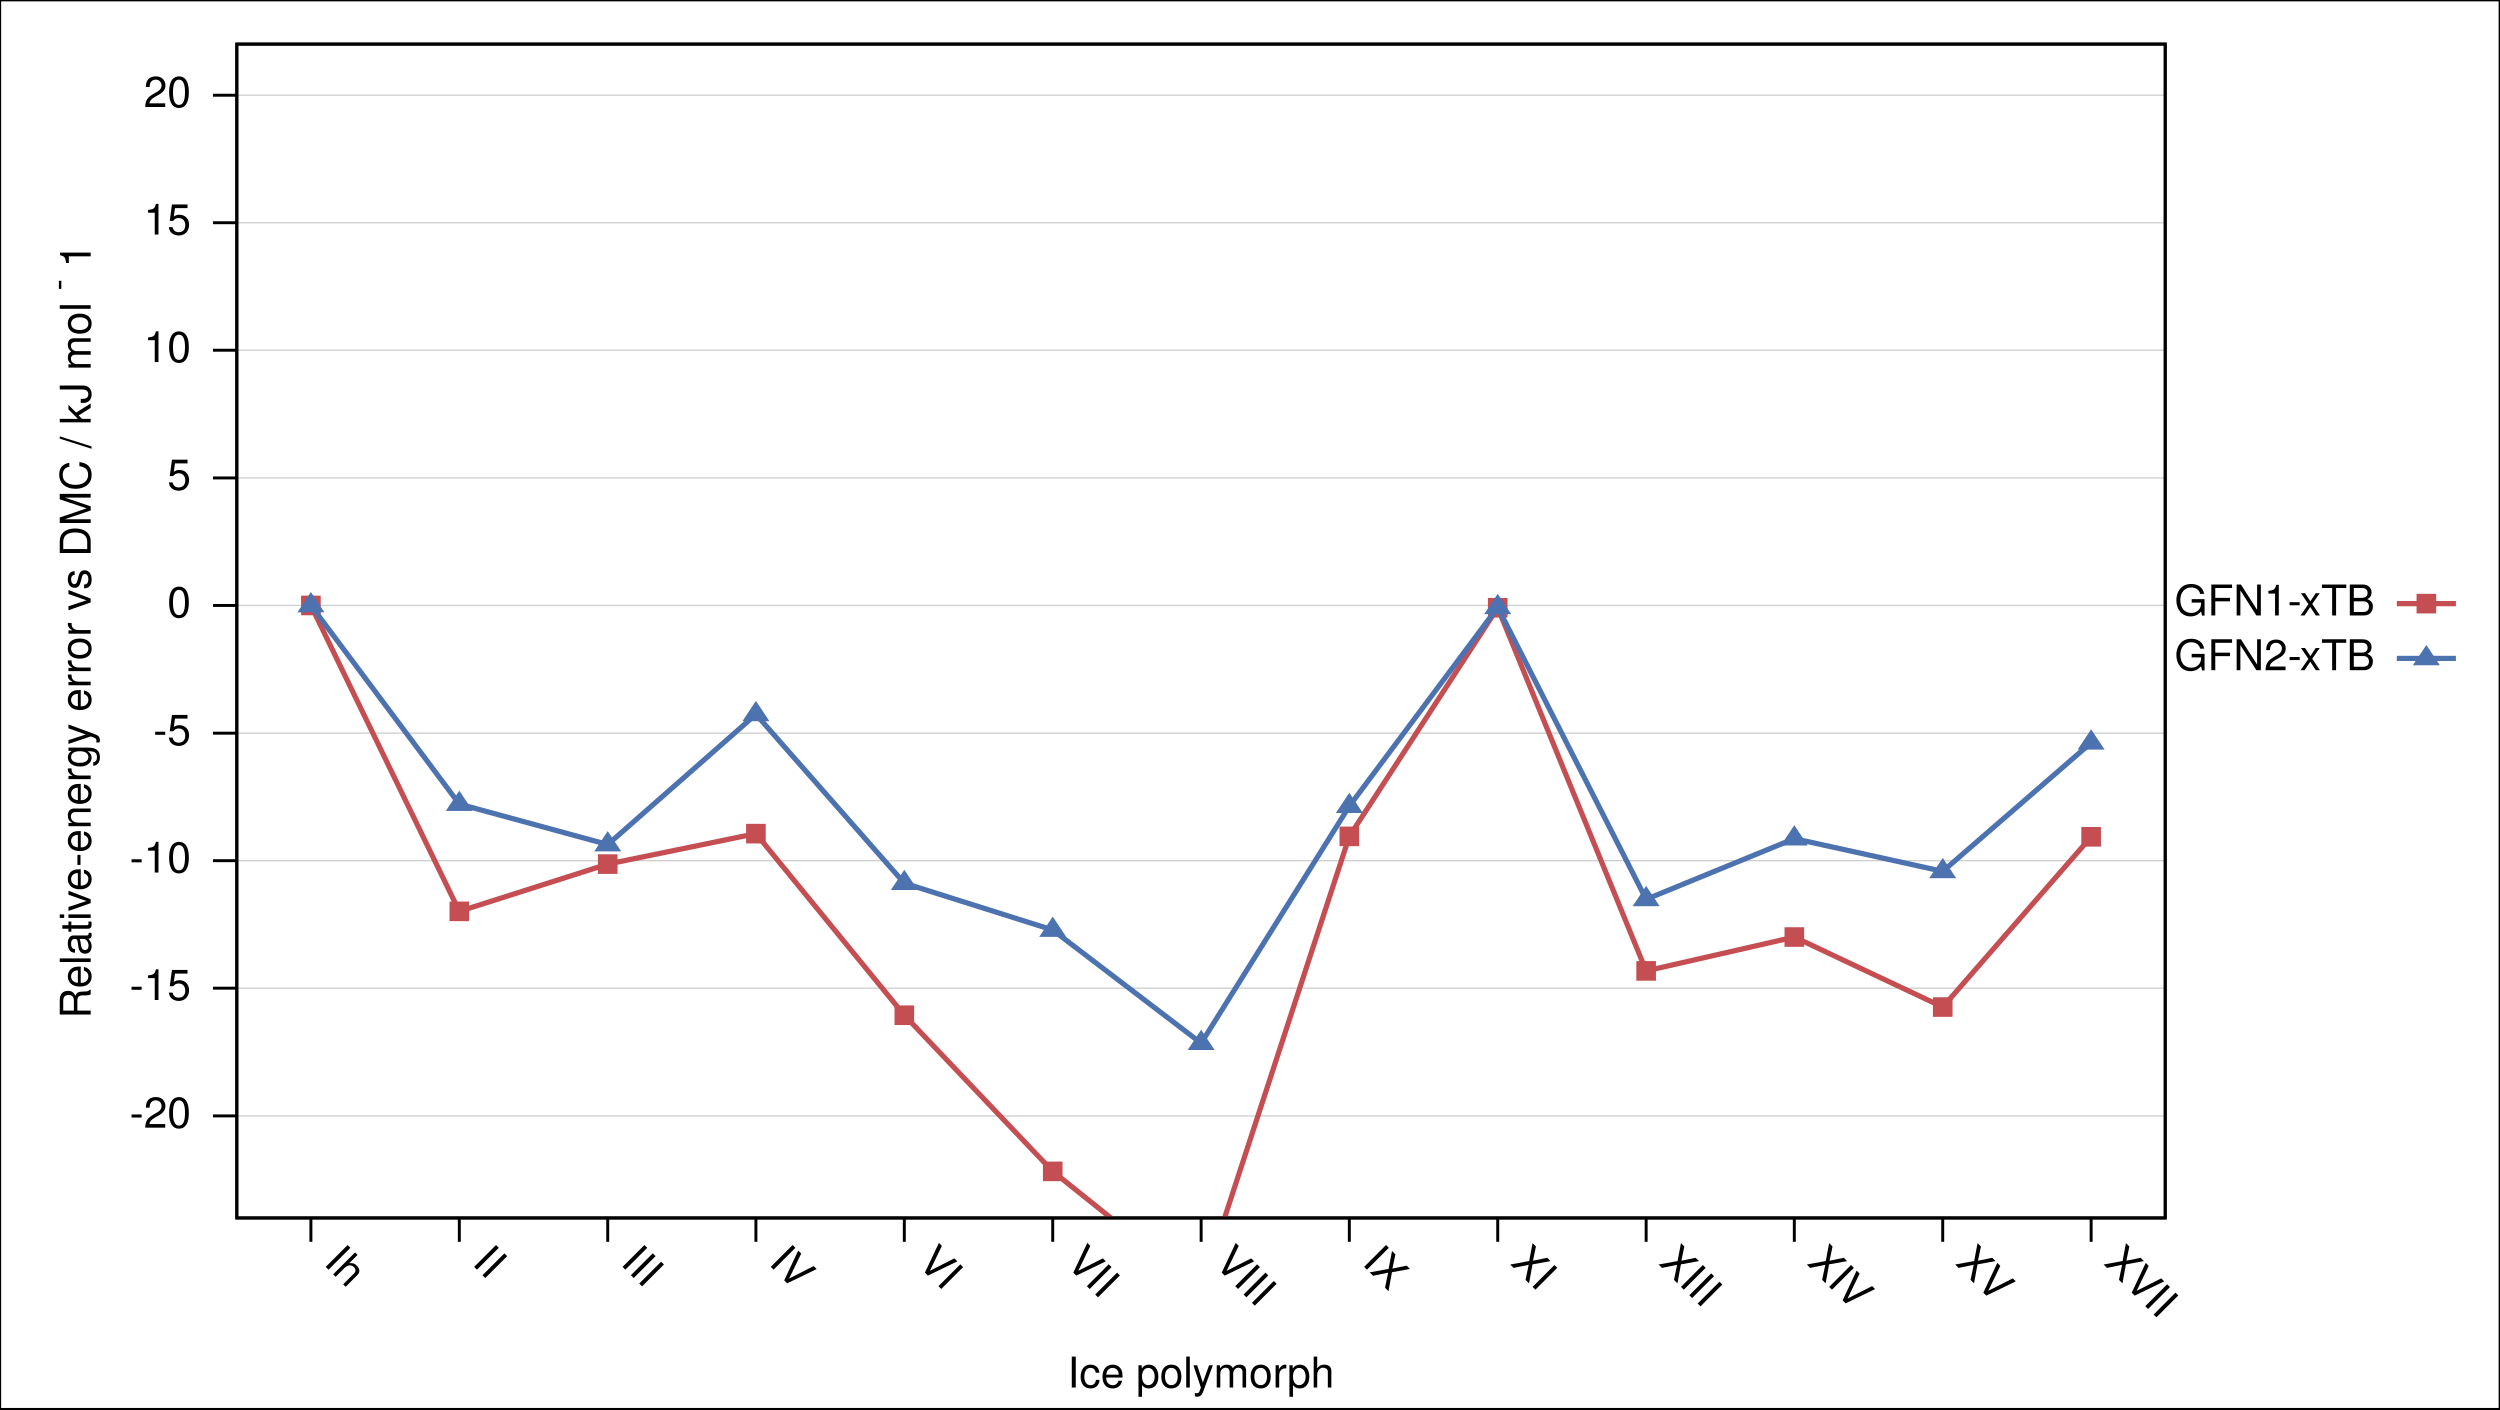
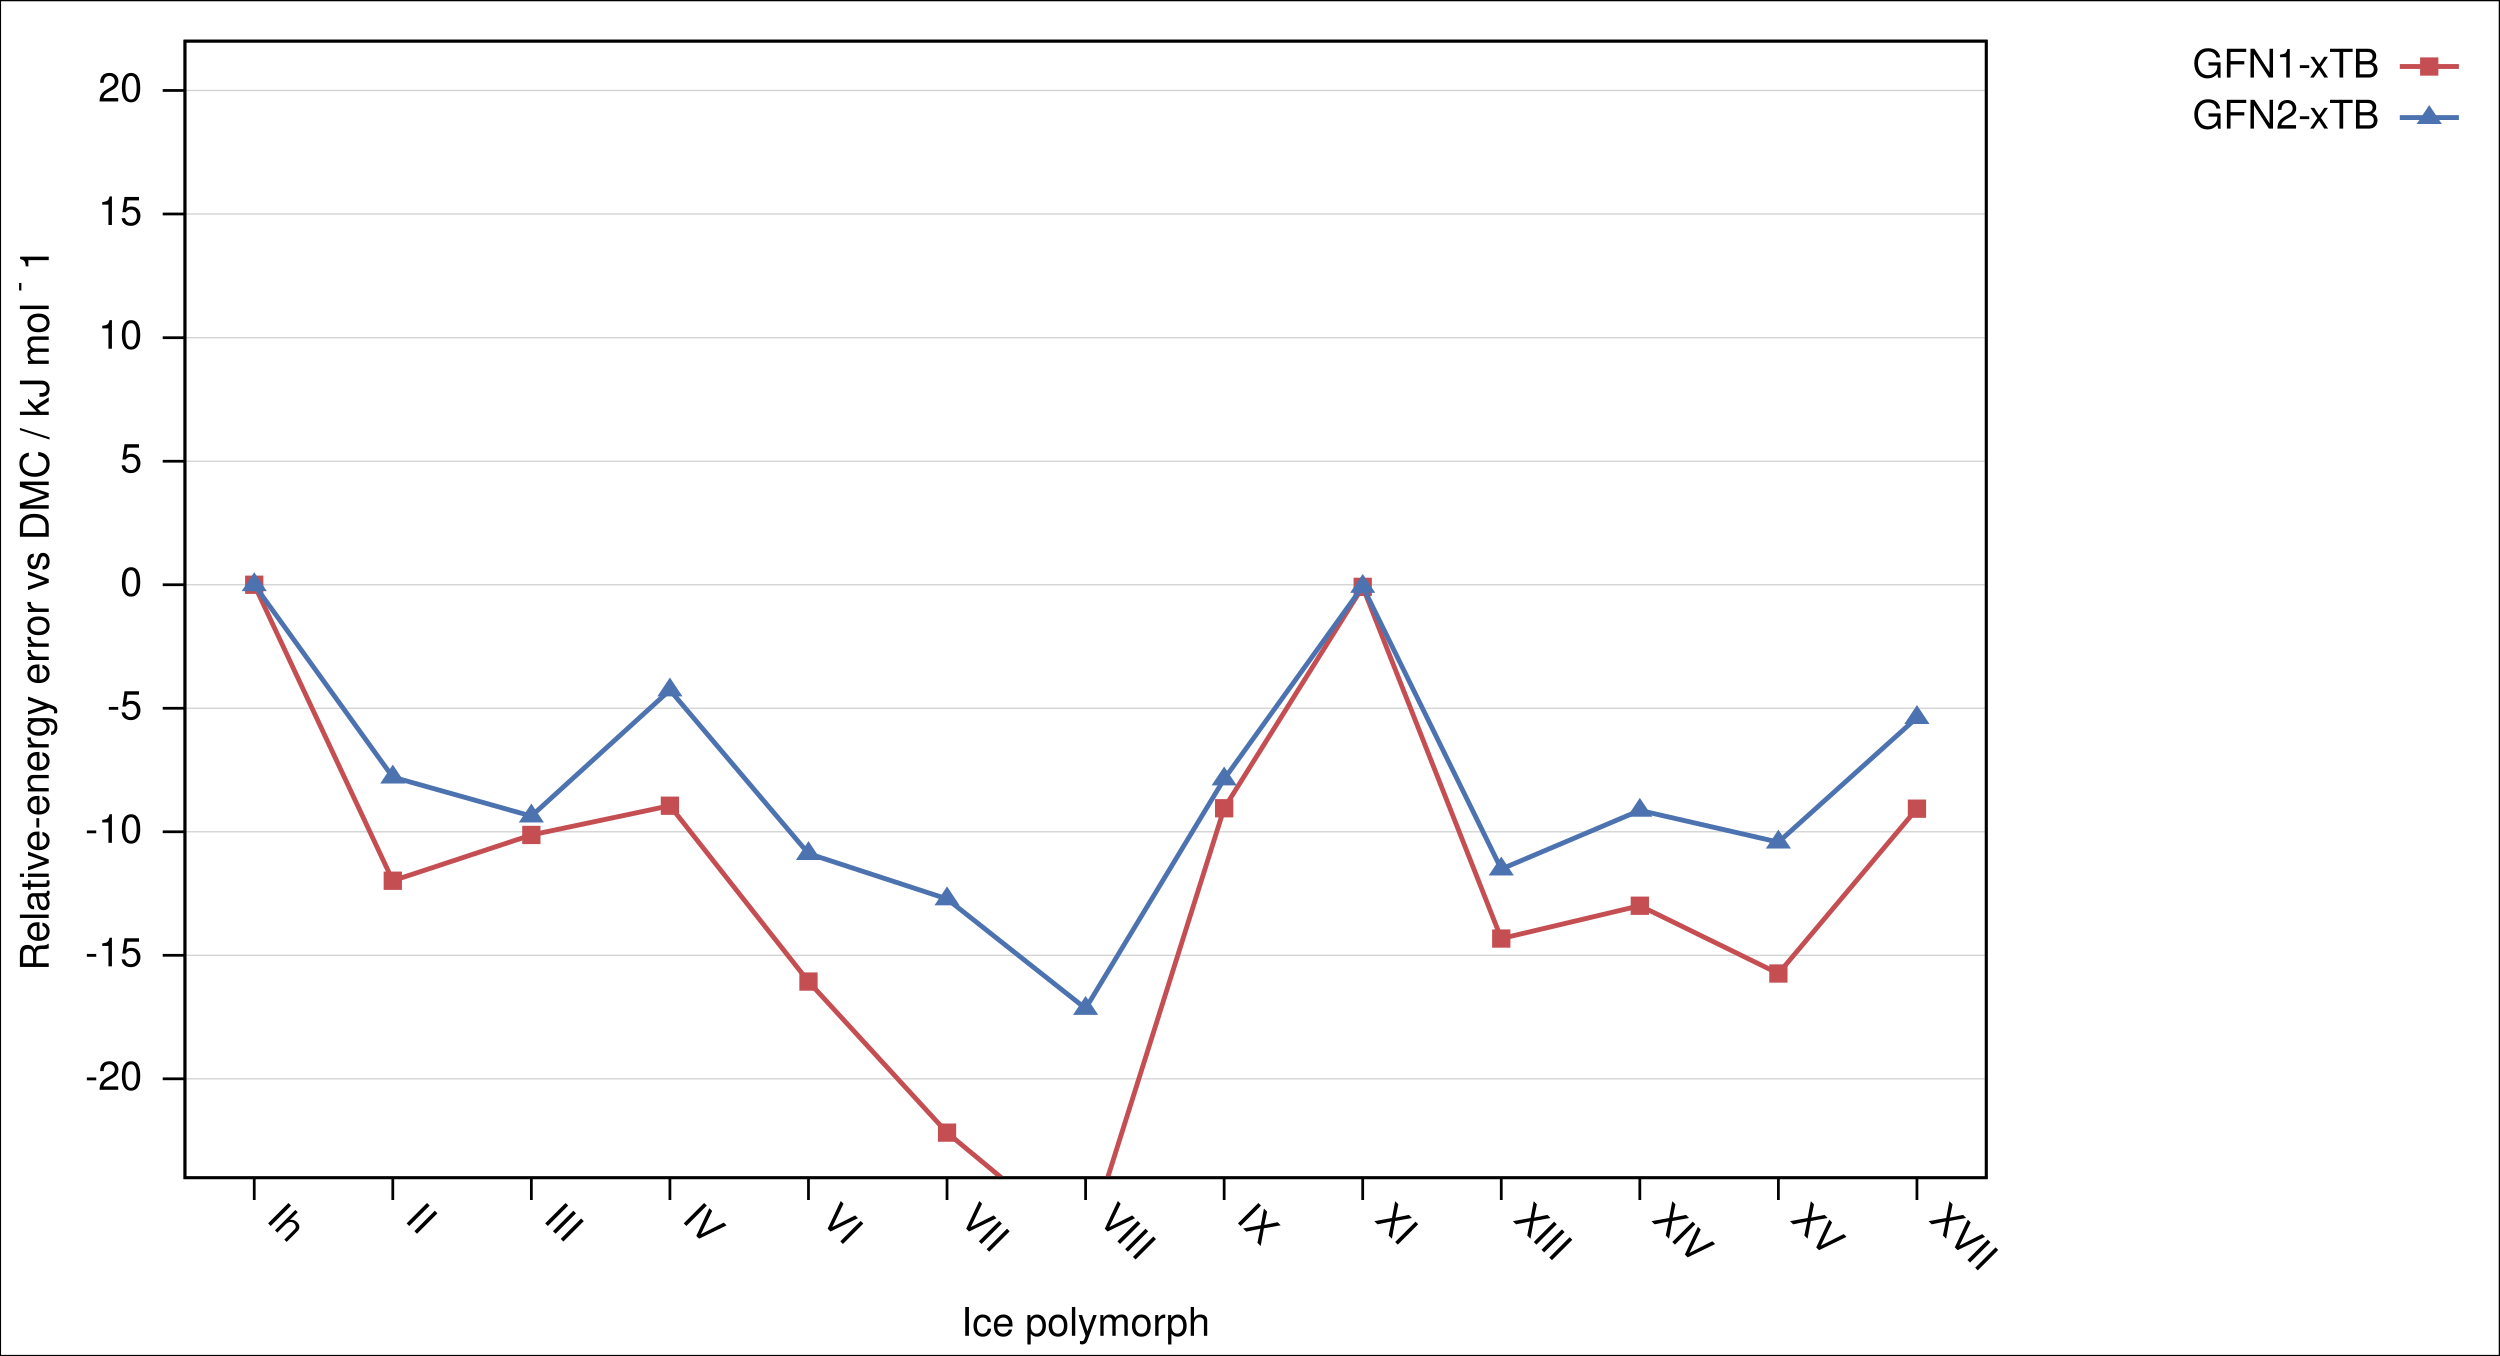
- <svg xmlns="http://www.w3.org/2000/svg" xmlns:xlink="http://www.w3.org/1999/xlink" width="1100" height="620" viewBox="0 0 1100 620">
+ <svg xmlns="http://www.w3.org/2000/svg" xmlns:xlink="http://www.w3.org/1999/xlink" width="1180" height="640" viewBox="0 0 1180 640">
  <defs>
    <circle id="gpDot" r="0.5" stroke-width="0.5" />
    <path id="gpPt0" stroke-width="0.190" stroke="currentColor" d="M-1,0 h2 M0,-1 v2" />
    <path id="gpPt1" stroke-width="0.190" stroke="currentColor" d="M-1,-1 L1,1 M1,-1 L-1,1" />
    <path id="gpPt2" stroke-width="0.190" stroke="currentColor" d="M-1,0 L1,0 M0,-1 L0,1 M-1,-1 L1,1 M-1,1 L1,-1" />
    <rect id="gpPt3" stroke-width="0.190" stroke="currentColor" x="-1" y="-1" width="2" height="2" />
    <rect id="gpPt4" stroke-width="0.190" stroke="currentColor" fill="currentColor" x="-1" y="-1" width="2" height="2" />
    <circle id="gpPt5" stroke-width="0.190" stroke="currentColor" cx="0" cy="0" r="1" />
    <use xlink:href="#gpPt5" id="gpPt6" fill="currentColor" stroke="none" />
    <path id="gpPt7" stroke-width="0.190" stroke="currentColor" d="M0,-1.33 L-1.33,0.67 L1.33,0.67 z" />
    <use xlink:href="#gpPt7" id="gpPt8" fill="currentColor" stroke="none" />
    <use xlink:href="#gpPt7" id="gpPt9" stroke="currentColor" transform="rotate(180)" />
    <use xlink:href="#gpPt9" id="gpPt10" fill="currentColor" stroke="none" />
    <use xlink:href="#gpPt3" id="gpPt11" stroke="currentColor" transform="rotate(45)" />
    <use xlink:href="#gpPt11" id="gpPt12" fill="currentColor" stroke="none" />
  </defs>
  <g style="fill:none; color:white; stroke:currentColor; stroke-width:1.00; stroke-linecap:butt; stroke-linejoin:miter">
</g>
  <g style="fill:none; color:black; stroke:currentColor; stroke-width:1.00; stroke-linecap:butt; stroke-linejoin:miter">
    <g style="stroke:none; shape-rendering:crispEdges">
-       <polygon fill="rgb(255, 255, 255)" points="0.0,620.0 0.0,0.1 1099.9,0.1 1099.9,620.0 " />
-     </g>
-     <path d="M0.0,620.0 L0.0,0.1 L1099.9,0.1 L1099.9,620.0 L0.0,620.0 " />
-   </g>
-   <g style="fill:none; color:black; stroke:currentColor; stroke-width:1.30; stroke-linecap:butt; stroke-linejoin:miter">
- </g>
-   <g style="fill:none; color:black; stroke:currentColor; stroke-width:0.60; stroke-linecap:butt; stroke-linejoin:miter">
- </g>
-   <g style="fill:none; color:gray; stroke:currentColor; stroke-width:0.60; stroke-linecap:butt; stroke-linejoin:miter">
-     <path stroke="rgb(208, 208, 208)" d="M104.2,491.0 L952.7,491.0 " />
-   </g>
-   <g style="fill:none; color:gray; stroke:rgb(208, 208, 208); stroke-width:1.30; stroke-linecap:butt; stroke-linejoin:miter">
- </g>
-   <g style="fill:none; color:black; stroke:currentColor; stroke-width:1.30; stroke-linecap:butt; stroke-linejoin:miter">
-     <path d="M104.2,491.0 L93.7,491.0 " />
-     <g transform="translate(84.0,496.2)" style="stroke:none; fill:black; font-family:Helvetica; font-size:14.00pt; text-anchor:end">
+       <polygon fill="rgb(255, 255, 255)" points="0.0,640.0 0.0,0.1 1179.9,0.1 1179.9,640.0 " />
+     </g>
+     <path d="M0.0,640.0 L0.0,0.1 L1179.9,0.1 L1179.9,640.0 L0.0,640.0 " />
+   </g>
+   <g style="fill:none; color:black; stroke:currentColor; stroke-width:1.30; stroke-linecap:butt; stroke-linejoin:miter">
+ </g>
+   <g style="fill:none; color:black; stroke:currentColor; stroke-width:0.60; stroke-linecap:butt; stroke-linejoin:miter">
+ </g>
+   <g style="fill:none; color:gray; stroke:currentColor; stroke-width:0.60; stroke-linecap:butt; stroke-linejoin:miter">
+     <path stroke="rgb(208, 208, 208)" d="M87.3,509.2 L937.5,509.2 " />
+   </g>
+   <g style="fill:none; color:gray; stroke:rgb(208, 208, 208); stroke-width:1.30; stroke-linecap:butt; stroke-linejoin:miter">
+ </g>
+   <g style="fill:none; color:black; stroke:currentColor; stroke-width:1.30; stroke-linecap:butt; stroke-linejoin:miter">
+     <path d="M87.3,509.2 L76.8,509.2 " />
+     <g transform="translate(67.1,514.4)" style="stroke:none; fill:black; font-family:Helvetica; font-size:14.00pt; text-anchor:end">
      <text>
        <tspan>-20</tspan>
      </text>
    </g>
  </g>
  <g style="fill:none; color:black; stroke:currentColor; stroke-width:0.60; stroke-linecap:butt; stroke-linejoin:miter">
</g>
  <g style="fill:none; color:gray; stroke:currentColor; stroke-width:0.60; stroke-linecap:butt; stroke-linejoin:miter">
-     <path stroke="rgb(208, 208, 208)" d="M104.2,434.8 L952.7,434.8 " />
-   </g>
-   <g style="fill:none; color:gray; stroke:rgb(208, 208, 208); stroke-width:1.30; stroke-linecap:butt; stroke-linejoin:miter">
- </g>
-   <g style="fill:none; color:black; stroke:currentColor; stroke-width:1.30; stroke-linecap:butt; stroke-linejoin:miter">
-     <path d="M104.2,434.8 L93.7,434.8 " />
-     <g transform="translate(84.0,440.0)" style="stroke:none; fill:black; font-family:Helvetica; font-size:14.00pt; text-anchor:end">
+     <path stroke="rgb(208, 208, 208)" d="M87.3,450.9 L937.5,450.9 " />
+   </g>
+   <g style="fill:none; color:gray; stroke:rgb(208, 208, 208); stroke-width:1.30; stroke-linecap:butt; stroke-linejoin:miter">
+ </g>
+   <g style="fill:none; color:black; stroke:currentColor; stroke-width:1.30; stroke-linecap:butt; stroke-linejoin:miter">
+     <path d="M87.3,450.9 L76.8,450.9 " />
+     <g transform="translate(67.1,456.1)" style="stroke:none; fill:black; font-family:Helvetica; font-size:14.00pt; text-anchor:end">
      <text>
        <tspan>-15</tspan>
      </text>
    </g>
  </g>
  <g style="fill:none; color:black; stroke:currentColor; stroke-width:0.60; stroke-linecap:butt; stroke-linejoin:miter">
</g>
  <g style="fill:none; color:gray; stroke:currentColor; stroke-width:0.60; stroke-linecap:butt; stroke-linejoin:miter">
-     <path stroke="rgb(208, 208, 208)" d="M104.2,378.7 L952.7,378.7 " />
-   </g>
-   <g style="fill:none; color:gray; stroke:rgb(208, 208, 208); stroke-width:1.30; stroke-linecap:butt; stroke-linejoin:miter">
- </g>
-   <g style="fill:none; color:black; stroke:currentColor; stroke-width:1.30; stroke-linecap:butt; stroke-linejoin:miter">
-     <path d="M104.2,378.7 L93.7,378.7 " />
-     <g transform="translate(84.0,383.9)" style="stroke:none; fill:black; font-family:Helvetica; font-size:14.00pt; text-anchor:end">
+     <path stroke="rgb(208, 208, 208)" d="M87.3,392.6 L937.5,392.6 " />
+   </g>
+   <g style="fill:none; color:gray; stroke:rgb(208, 208, 208); stroke-width:1.30; stroke-linecap:butt; stroke-linejoin:miter">
+ </g>
+   <g style="fill:none; color:black; stroke:currentColor; stroke-width:1.30; stroke-linecap:butt; stroke-linejoin:miter">
+     <path d="M87.3,392.6 L76.8,392.6 " />
+     <g transform="translate(67.1,397.8)" style="stroke:none; fill:black; font-family:Helvetica; font-size:14.00pt; text-anchor:end">
      <text>
        <tspan>-10</tspan>
      </text>
    </g>
  </g>
  <g style="fill:none; color:black; stroke:currentColor; stroke-width:0.60; stroke-linecap:butt; stroke-linejoin:miter">
</g>
  <g style="fill:none; color:gray; stroke:currentColor; stroke-width:0.60; stroke-linecap:butt; stroke-linejoin:miter">
-     <path stroke="rgb(208, 208, 208)" d="M104.2,322.6 L952.7,322.6 " />
-   </g>
-   <g style="fill:none; color:gray; stroke:rgb(208, 208, 208); stroke-width:1.30; stroke-linecap:butt; stroke-linejoin:miter">
- </g>
-   <g style="fill:none; color:black; stroke:currentColor; stroke-width:1.30; stroke-linecap:butt; stroke-linejoin:miter">
-     <path d="M104.2,322.6 L93.7,322.6 " />
-     <g transform="translate(84.0,327.8)" style="stroke:none; fill:black; font-family:Helvetica; font-size:14.00pt; text-anchor:end">
+     <path stroke="rgb(208, 208, 208)" d="M87.3,334.3 L937.5,334.3 " />
+   </g>
+   <g style="fill:none; color:gray; stroke:rgb(208, 208, 208); stroke-width:1.30; stroke-linecap:butt; stroke-linejoin:miter">
+ </g>
+   <g style="fill:none; color:black; stroke:currentColor; stroke-width:1.30; stroke-linecap:butt; stroke-linejoin:miter">
+     <path d="M87.3,334.3 L76.8,334.3 " />
+     <g transform="translate(67.1,339.5)" style="stroke:none; fill:black; font-family:Helvetica; font-size:14.00pt; text-anchor:end">
      <text>
        <tspan>-5</tspan>
      </text>
    </g>
  </g>
  <g style="fill:none; color:black; stroke:currentColor; stroke-width:0.60; stroke-linecap:butt; stroke-linejoin:miter">
</g>
  <g style="fill:none; color:gray; stroke:currentColor; stroke-width:0.60; stroke-linecap:butt; stroke-linejoin:miter">
-     <path stroke="rgb(208, 208, 208)" d="M104.2,266.4 L952.7,266.4 " />
-   </g>
-   <g style="fill:none; color:gray; stroke:rgb(208, 208, 208); stroke-width:1.30; stroke-linecap:butt; stroke-linejoin:miter">
- </g>
-   <g style="fill:none; color:black; stroke:currentColor; stroke-width:1.30; stroke-linecap:butt; stroke-linejoin:miter">
-     <path d="M104.2,266.4 L93.7,266.4 " />
-     <g transform="translate(84.0,271.6)" style="stroke:none; fill:black; font-family:Helvetica; font-size:14.00pt; text-anchor:end">
+     <path stroke="rgb(208, 208, 208)" d="M87.3,276.0 L937.5,276.0 " />
+   </g>
+   <g style="fill:none; color:gray; stroke:rgb(208, 208, 208); stroke-width:1.30; stroke-linecap:butt; stroke-linejoin:miter">
+ </g>
+   <g style="fill:none; color:black; stroke:currentColor; stroke-width:1.30; stroke-linecap:butt; stroke-linejoin:miter">
+     <path d="M87.3,276.0 L76.8,276.0 " />
+     <g transform="translate(67.1,281.2)" style="stroke:none; fill:black; font-family:Helvetica; font-size:14.00pt; text-anchor:end">
      <text>
        <tspan> 0</tspan>
      </text>
    </g>
  </g>
  <g style="fill:none; color:black; stroke:currentColor; stroke-width:0.60; stroke-linecap:butt; stroke-linejoin:miter">
</g>
  <g style="fill:none; color:gray; stroke:currentColor; stroke-width:0.60; stroke-linecap:butt; stroke-linejoin:miter">
-     <path stroke="rgb(208, 208, 208)" d="M104.2,210.3 L952.7,210.3 " />
-   </g>
-   <g style="fill:none; color:gray; stroke:rgb(208, 208, 208); stroke-width:1.30; stroke-linecap:butt; stroke-linejoin:miter">
- </g>
-   <g style="fill:none; color:black; stroke:currentColor; stroke-width:1.30; stroke-linecap:butt; stroke-linejoin:miter">
-     <path d="M104.2,210.3 L93.7,210.3 " />
-     <g transform="translate(84.0,215.5)" style="stroke:none; fill:black; font-family:Helvetica; font-size:14.00pt; text-anchor:end">
+     <path stroke="rgb(208, 208, 208)" d="M87.3,217.7 L937.5,217.7 " />
+   </g>
+   <g style="fill:none; color:gray; stroke:rgb(208, 208, 208); stroke-width:1.30; stroke-linecap:butt; stroke-linejoin:miter">
+ </g>
+   <g style="fill:none; color:black; stroke:currentColor; stroke-width:1.30; stroke-linecap:butt; stroke-linejoin:miter">
+     <path d="M87.3,217.7 L76.8,217.7 " />
+     <g transform="translate(67.1,222.9)" style="stroke:none; fill:black; font-family:Helvetica; font-size:14.00pt; text-anchor:end">
      <text>
        <tspan> 5</tspan>
      </text>
    </g>
  </g>
  <g style="fill:none; color:black; stroke:currentColor; stroke-width:0.60; stroke-linecap:butt; stroke-linejoin:miter">
</g>
  <g style="fill:none; color:gray; stroke:currentColor; stroke-width:0.60; stroke-linecap:butt; stroke-linejoin:miter">
-     <path stroke="rgb(208, 208, 208)" d="M104.2,154.1 L952.7,154.1 " />
-   </g>
-   <g style="fill:none; color:gray; stroke:rgb(208, 208, 208); stroke-width:1.30; stroke-linecap:butt; stroke-linejoin:miter">
- </g>
-   <g style="fill:none; color:black; stroke:currentColor; stroke-width:1.30; stroke-linecap:butt; stroke-linejoin:miter">
-     <path d="M104.2,154.1 L93.7,154.1 " />
-     <g transform="translate(84.0,159.3)" style="stroke:none; fill:black; font-family:Helvetica; font-size:14.00pt; text-anchor:end">
+     <path stroke="rgb(208, 208, 208)" d="M87.3,159.4 L937.5,159.4 " />
+   </g>
+   <g style="fill:none; color:gray; stroke:rgb(208, 208, 208); stroke-width:1.30; stroke-linecap:butt; stroke-linejoin:miter">
+ </g>
+   <g style="fill:none; color:black; stroke:currentColor; stroke-width:1.30; stroke-linecap:butt; stroke-linejoin:miter">
+     <path d="M87.3,159.4 L76.8,159.4 " />
+     <g transform="translate(67.1,164.6)" style="stroke:none; fill:black; font-family:Helvetica; font-size:14.00pt; text-anchor:end">
      <text>
        <tspan> 10</tspan>
      </text>
    </g>
  </g>
  <g style="fill:none; color:black; stroke:currentColor; stroke-width:0.60; stroke-linecap:butt; stroke-linejoin:miter">
</g>
  <g style="fill:none; color:gray; stroke:currentColor; stroke-width:0.60; stroke-linecap:butt; stroke-linejoin:miter">
-     <path stroke="rgb(208, 208, 208)" d="M104.2,98.0 L952.7,98.0 " />
-   </g>
-   <g style="fill:none; color:gray; stroke:rgb(208, 208, 208); stroke-width:1.30; stroke-linecap:butt; stroke-linejoin:miter">
- </g>
-   <g style="fill:none; color:black; stroke:currentColor; stroke-width:1.30; stroke-linecap:butt; stroke-linejoin:miter">
-     <path d="M104.2,98.0 L93.7,98.0 " />
-     <g transform="translate(84.0,103.2)" style="stroke:none; fill:black; font-family:Helvetica; font-size:14.00pt; text-anchor:end">
+     <path stroke="rgb(208, 208, 208)" d="M87.3,101.0 L937.5,101.0 " />
+   </g>
+   <g style="fill:none; color:gray; stroke:rgb(208, 208, 208); stroke-width:1.30; stroke-linecap:butt; stroke-linejoin:miter">
+ </g>
+   <g style="fill:none; color:black; stroke:currentColor; stroke-width:1.30; stroke-linecap:butt; stroke-linejoin:miter">
+     <path d="M87.3,101.0 L76.8,101.0 " />
+     <g transform="translate(67.1,106.2)" style="stroke:none; fill:black; font-family:Helvetica; font-size:14.00pt; text-anchor:end">
      <text>
        <tspan> 15</tspan>
      </text>
    </g>
  </g>
  <g style="fill:none; color:black; stroke:currentColor; stroke-width:0.60; stroke-linecap:butt; stroke-linejoin:miter">
</g>
  <g style="fill:none; color:gray; stroke:currentColor; stroke-width:0.60; stroke-linecap:butt; stroke-linejoin:miter">
-     <path stroke="rgb(208, 208, 208)" d="M104.2,41.9 L952.7,41.9 " />
-   </g>
-   <g style="fill:none; color:gray; stroke:rgb(208, 208, 208); stroke-width:1.30; stroke-linecap:butt; stroke-linejoin:miter">
- </g>
-   <g style="fill:none; color:black; stroke:currentColor; stroke-width:1.30; stroke-linecap:butt; stroke-linejoin:miter">
-     <path d="M104.2,41.9 L93.7,41.9 " />
-     <g transform="translate(84.0,47.1)" style="stroke:none; fill:black; font-family:Helvetica; font-size:14.00pt; text-anchor:end">
+     <path stroke="rgb(208, 208, 208)" d="M87.3,42.7 L937.5,42.7 " />
+   </g>
+   <g style="fill:none; color:gray; stroke:rgb(208, 208, 208); stroke-width:1.30; stroke-linecap:butt; stroke-linejoin:miter">
+ </g>
+   <g style="fill:none; color:black; stroke:currentColor; stroke-width:1.30; stroke-linecap:butt; stroke-linejoin:miter">
+     <path d="M87.3,42.7 L76.8,42.7 " />
+     <g transform="translate(67.1,47.9)" style="stroke:none; fill:black; font-family:Helvetica; font-size:14.00pt; text-anchor:end">
      <text>
        <tspan> 20</tspan>
      </text>
    </g>
-     <path d="M136.8,535.9 L136.8,546.4 " />
-     <g transform="translate(142.0,556.1) rotate(45)" style="stroke:none; fill:black; font-family:Helvetica; font-size:14.00pt; text-anchor:start">
+     <path d="M120.0,555.9 L120.0,566.4 " />
+     <g transform="translate(125.2,576.1) rotate(45)" style="stroke:none; fill:black; font-family:Helvetica; font-size:14.00pt; text-anchor:start">
      <text>
        <tspan>Ih</tspan>
      </text>
    </g>
-     <path d="M202.1,535.9 L202.1,546.4 " />
-     <g transform="translate(207.3,556.1) rotate(45)" style="stroke:none; fill:black; font-family:Helvetica; font-size:14.00pt; text-anchor:start">
+     <path d="M185.4,555.9 L185.4,566.4 " />
+     <g transform="translate(190.6,576.1) rotate(45)" style="stroke:none; fill:black; font-family:Helvetica; font-size:14.00pt; text-anchor:start">
      <text>
        <tspan>II</tspan>
      </text>
    </g>
-     <path d="M267.4,535.9 L267.4,546.4 " />
-     <g transform="translate(272.6,556.1) rotate(45)" style="stroke:none; fill:black; font-family:Helvetica; font-size:14.00pt; text-anchor:start">
+     <path d="M250.8,555.9 L250.8,566.4 " />
+     <g transform="translate(256.0,576.1) rotate(45)" style="stroke:none; fill:black; font-family:Helvetica; font-size:14.00pt; text-anchor:start">
      <text>
        <tspan>III</tspan>
      </text>
    </g>
-     <path d="M332.6,535.9 L332.6,546.4 " />
-     <g transform="translate(337.8,556.1) rotate(45)" style="stroke:none; fill:black; font-family:Helvetica; font-size:14.00pt; text-anchor:start">
+     <path d="M316.2,555.9 L316.2,566.4 " />
+     <g transform="translate(321.4,576.1) rotate(45)" style="stroke:none; fill:black; font-family:Helvetica; font-size:14.00pt; text-anchor:start">
      <text>
        <tspan>IV</tspan>
      </text>
    </g>
-     <path d="M397.9,535.9 L397.9,546.4 " />
-     <g transform="translate(403.1,556.1) rotate(45)" style="stroke:none; fill:black; font-family:Helvetica; font-size:14.00pt; text-anchor:start">
+     <path d="M381.6,555.9 L381.6,566.4 " />
+     <g transform="translate(386.8,576.1) rotate(45)" style="stroke:none; fill:black; font-family:Helvetica; font-size:14.00pt; text-anchor:start">
      <text>
        <tspan>VI</tspan>
      </text>
    </g>
-     <path d="M463.2,535.9 L463.2,546.4 " />
-     <g transform="translate(468.4,556.1) rotate(45)" style="stroke:none; fill:black; font-family:Helvetica; font-size:14.00pt; text-anchor:start">
+     <path d="M447.0,555.9 L447.0,566.4 " />
+     <g transform="translate(452.2,576.1) rotate(45)" style="stroke:none; fill:black; font-family:Helvetica; font-size:14.00pt; text-anchor:start">
      <text>
        <tspan>VII</tspan>
      </text>
    </g>
-     <path d="M528.5,535.9 L528.5,546.4 " />
-     <g transform="translate(533.7,556.1) rotate(45)" style="stroke:none; fill:black; font-family:Helvetica; font-size:14.00pt; text-anchor:start">
+     <path d="M512.4,555.9 L512.4,566.4 " />
+     <g transform="translate(517.6,576.1) rotate(45)" style="stroke:none; fill:black; font-family:Helvetica; font-size:14.00pt; text-anchor:start">
      <text>
        <tspan>VIII</tspan>
      </text>
    </g>
-     <path d="M593.7,535.9 L593.7,546.4 " />
-     <g transform="translate(598.9,556.1) rotate(45)" style="stroke:none; fill:black; font-family:Helvetica; font-size:14.00pt; text-anchor:start">
+     <path d="M577.8,555.9 L577.8,566.4 " />
+     <g transform="translate(583.0,576.1) rotate(45)" style="stroke:none; fill:black; font-family:Helvetica; font-size:14.00pt; text-anchor:start">
      <text>
        <tspan>IX</tspan>
      </text>
    </g>
-     <path d="M659.0,535.9 L659.0,546.4 " />
-     <g transform="translate(664.2,556.1) rotate(45)" style="stroke:none; fill:black; font-family:Helvetica; font-size:14.00pt; text-anchor:start">
+     <path d="M643.2,555.9 L643.2,566.4 " />
+     <g transform="translate(648.4,576.1) rotate(45)" style="stroke:none; fill:black; font-family:Helvetica; font-size:14.00pt; text-anchor:start">
      <text>
        <tspan>XI</tspan>
      </text>
    </g>
-     <path d="M724.3,535.9 L724.3,546.4 " />
-     <g transform="translate(729.5,556.1) rotate(45)" style="stroke:none; fill:black; font-family:Helvetica; font-size:14.00pt; text-anchor:start">
+     <path d="M708.6,555.9 L708.6,566.4 " />
+     <g transform="translate(713.8,576.1) rotate(45)" style="stroke:none; fill:black; font-family:Helvetica; font-size:14.00pt; text-anchor:start">
      <text>
        <tspan>XIII</tspan>
      </text>
    </g>
-     <path d="M789.5,535.9 L789.5,546.4 " />
-     <g transform="translate(794.7,556.1) rotate(45)" style="stroke:none; fill:black; font-family:Helvetica; font-size:14.00pt; text-anchor:start">
+     <path d="M774.0,555.9 L774.0,566.4 " />
+     <g transform="translate(779.2,576.1) rotate(45)" style="stroke:none; fill:black; font-family:Helvetica; font-size:14.00pt; text-anchor:start">
      <text>
        <tspan>XIV</tspan>
      </text>
    </g>
-     <path d="M854.8,535.9 L854.8,546.4 " />
-     <g transform="translate(860.0,556.1) rotate(45)" style="stroke:none; fill:black; font-family:Helvetica; font-size:14.00pt; text-anchor:start">
+     <path d="M839.4,555.9 L839.4,566.4 " />
+     <g transform="translate(844.6,576.1) rotate(45)" style="stroke:none; fill:black; font-family:Helvetica; font-size:14.00pt; text-anchor:start">
      <text>
        <tspan>XV</tspan>
      </text>
    </g>
-     <path d="M920.1,535.9 L920.1,546.4 " />
-     <g transform="translate(925.3,556.1) rotate(45)" style="stroke:none; fill:black; font-family:Helvetica; font-size:14.00pt; text-anchor:start">
+     <path d="M904.8,555.9 L904.8,566.4 " />
+     <g transform="translate(910.0,576.1) rotate(45)" style="stroke:none; fill:black; font-family:Helvetica; font-size:14.00pt; text-anchor:start">
      <text>
        <tspan>XVII</tspan>
      </text>
    </g>
-     <path d="M104.2,19.4 L104.2,535.9 L952.7,535.9 L952.7,19.4 L104.2,19.4 Z " />
-     <g transform="translate(39.9,277.7) rotate(-90)" style="stroke:none; fill:black; font-family:Helvetica; font-size:14.00pt; text-anchor:middle">
+     <path d="M87.3,19.4 L87.3,555.9 L937.5,555.9 L937.5,19.4 L87.3,19.4 Z " />
+     <g transform="translate(23.0,287.7) rotate(-90)" style="stroke:none; fill:black; font-family:Helvetica; font-size:14.00pt; text-anchor:middle">
      <text>
        <tspan>Relative-energy error vs DMC / kJ mol</tspan>
        <tspan font-size="11.2pt" dy="-7.00pt">-</tspan>
        <tspan font-size="14.0pt" dy="7.00pt">1</tspan>
      </text>
    </g>
-     <g transform="translate(528.4,610.5)" style="stroke:none; fill:black; font-family:Helvetica; font-size:14.00pt; text-anchor:middle">
+     <g transform="translate(512.4,630.5)" style="stroke:none; fill:black; font-family:Helvetica; font-size:14.00pt; text-anchor:middle">
      <text>
        <tspan>Ice polymorph</tspan>
      </text>
    </g>
  </g>
  <g style="fill:none; color:black; stroke:currentColor; stroke-width:2.30; stroke-linecap:butt; stroke-linejoin:miter">
</g>
-   <g style="fill:none; color:green; stroke:currentColor; stroke-width:2.30; stroke-linecap:butt; stroke-linejoin:miter">
+   <g style="fill:none; color:red; stroke:currentColor; stroke-width:2.30; stroke-linecap:butt; stroke-linejoin:miter">
</g>
  <g style="fill:none; color:black; stroke:currentColor; stroke-width:2.30; stroke-linecap:butt; stroke-linejoin:miter">
-     <g transform="translate(1044.9,270.8)" style="stroke:none; fill:black; font-family:Helvetica; font-size:14.00pt; text-anchor:end">
+     <g transform="translate(1123.0,36.6)" style="stroke:none; fill:black; font-family:Helvetica; font-size:14.00pt; text-anchor:end">
      <text>
        <tspan>GFN1-xTB</tspan>
      </text>
    </g>
  </g>
-   <g style="fill:none; color:green; stroke:currentColor; stroke-width:2.30; stroke-linecap:butt; stroke-linejoin:miter">
-     <path stroke="rgb(196,  78,  82)" d="M1054.6,265.6 L1080.6,265.6 M136.8,266.4 L202.1,401.0 L267.4,380.2 L332.6,366.8 L397.9,446.7 L463.2,515.4    L488.8,535.9 M538.8,535.9 L593.7,368.0 L659.0,267.4 L724.3,427.2 L789.5,412.3 L854.8,443.1 L920.1,368.2    " />
-     <use xlink:href="#gpPt4" transform="translate(136.8,266.4) scale(3.94)" color="rgb(196,  78,  82)" />
-     <use xlink:href="#gpPt4" transform="translate(202.1,401.0) scale(3.94)" color="rgb(196,  78,  82)" />
-     <use xlink:href="#gpPt4" transform="translate(267.4,380.2) scale(3.94)" color="rgb(196,  78,  82)" />
-     <use xlink:href="#gpPt4" transform="translate(332.6,366.8) scale(3.94)" color="rgb(196,  78,  82)" />
-     <use xlink:href="#gpPt4" transform="translate(397.9,446.7) scale(3.94)" color="rgb(196,  78,  82)" />
-     <use xlink:href="#gpPt4" transform="translate(463.2,515.4) scale(3.94)" color="rgb(196,  78,  82)" />
-     <use xlink:href="#gpPt4" transform="translate(593.7,368.0) scale(3.94)" color="rgb(196,  78,  82)" />
-     <use xlink:href="#gpPt4" transform="translate(659.0,267.4) scale(3.94)" color="rgb(196,  78,  82)" />
-     <use xlink:href="#gpPt4" transform="translate(724.3,427.2) scale(3.94)" color="rgb(196,  78,  82)" />
-     <use xlink:href="#gpPt4" transform="translate(789.5,412.3) scale(3.94)" color="rgb(196,  78,  82)" />
-     <use xlink:href="#gpPt4" transform="translate(854.8,443.1) scale(3.94)" color="rgb(196,  78,  82)" />
-     <use xlink:href="#gpPt4" transform="translate(920.1,368.2) scale(3.94)" color="rgb(196,  78,  82)" />
-     <use xlink:href="#gpPt4" transform="translate(1067.6,265.6) scale(3.94)" color="rgb(196,  78,  82)" />
-   </g>
-   <g style="fill:none; color:blue; stroke:currentColor; stroke-width:2.30; stroke-linecap:butt; stroke-linejoin:miter">
- </g>
+   <g style="fill:none; color:red; stroke:currentColor; stroke-width:2.30; stroke-linecap:butt; stroke-linejoin:miter">
+     <path stroke="rgb(196,  78,  82)" d="M1132.7,31.4 L1160.6,31.4 M120.0,276.0 L185.4,415.7 L250.8,394.1 L316.2,380.3 L381.6,463.3 L447.0,534.6    L472.7,555.9 M522.8,555.9 L577.8,381.5 L643.2,277.0 L708.6,443.0 L774.0,427.5 L839.4,459.5 L904.8,381.7    " />
+     <use xlink:href="#gpPt4" transform="translate(120.0,276.0) scale(3.94)" color="rgb(196,  78,  82)" />
+     <use xlink:href="#gpPt4" transform="translate(185.4,415.7) scale(3.94)" color="rgb(196,  78,  82)" />
+     <use xlink:href="#gpPt4" transform="translate(250.8,394.1) scale(3.94)" color="rgb(196,  78,  82)" />
+     <use xlink:href="#gpPt4" transform="translate(316.2,380.3) scale(3.94)" color="rgb(196,  78,  82)" />
+     <use xlink:href="#gpPt4" transform="translate(381.6,463.3) scale(3.94)" color="rgb(196,  78,  82)" />
+     <use xlink:href="#gpPt4" transform="translate(447.0,534.6) scale(3.94)" color="rgb(196,  78,  82)" />
+     <use xlink:href="#gpPt4" transform="translate(577.8,381.5) scale(3.94)" color="rgb(196,  78,  82)" />
+     <use xlink:href="#gpPt4" transform="translate(643.2,277.0) scale(3.94)" color="rgb(196,  78,  82)" />
+     <use xlink:href="#gpPt4" transform="translate(708.6,443.0) scale(3.94)" color="rgb(196,  78,  82)" />
+     <use xlink:href="#gpPt4" transform="translate(774.0,427.5) scale(3.94)" color="rgb(196,  78,  82)" />
+     <use xlink:href="#gpPt4" transform="translate(839.4,459.5) scale(3.94)" color="rgb(196,  78,  82)" />
+     <use xlink:href="#gpPt4" transform="translate(904.8,381.7) scale(3.94)" color="rgb(196,  78,  82)" />
+     <use xlink:href="#gpPt4" transform="translate(1146.6,31.4) scale(3.94)" color="rgb(196,  78,  82)" />
+   </g>
  <g style="fill:none; color:black; stroke:currentColor; stroke-width:2.30; stroke-linecap:butt; stroke-linejoin:miter">
-     <g transform="translate(1044.9,294.9)" style="stroke:none; fill:black; font-family:Helvetica; font-size:14.00pt; text-anchor:end">
+     <g transform="translate(1123.0,60.7)" style="stroke:none; fill:black; font-family:Helvetica; font-size:14.00pt; text-anchor:end">
      <text>
        <tspan>GFN2-xTB</tspan>
      </text>
    </g>
  </g>
-   <g style="fill:none; color:blue; stroke:currentColor; stroke-width:2.30; stroke-linecap:butt; stroke-linejoin:miter">
-     <path stroke="rgb( 76, 114, 176)" d="M1054.6,289.7 L1080.6,289.7 M136.8,266.4 L202.1,353.8 L267.4,371.6 L332.6,314.3 L397.9,388.6 L463.2,409.2    L528.5,459.0 L593.7,354.7 L659.0,267.2 L724.3,395.7 L789.5,369.0 L854.8,383.4 L920.1,326.8 " />
-     <use xlink:href="#gpPt8" transform="translate(136.8,266.4) scale(3.94)" color="rgb( 76, 114, 176)" />
-     <use xlink:href="#gpPt8" transform="translate(202.1,353.8) scale(3.94)" color="rgb( 76, 114, 176)" />
-     <use xlink:href="#gpPt8" transform="translate(267.4,371.6) scale(3.94)" color="rgb( 76, 114, 176)" />
-     <use xlink:href="#gpPt8" transform="translate(332.6,314.3) scale(3.94)" color="rgb( 76, 114, 176)" />
-     <use xlink:href="#gpPt8" transform="translate(397.9,388.6) scale(3.94)" color="rgb( 76, 114, 176)" />
-     <use xlink:href="#gpPt8" transform="translate(463.2,409.2) scale(3.94)" color="rgb( 76, 114, 176)" />
-     <use xlink:href="#gpPt8" transform="translate(528.5,459.0) scale(3.94)" color="rgb( 76, 114, 176)" />
-     <use xlink:href="#gpPt8" transform="translate(593.7,354.7) scale(3.94)" color="rgb( 76, 114, 176)" />
-     <use xlink:href="#gpPt8" transform="translate(659.0,267.2) scale(3.94)" color="rgb( 76, 114, 176)" />
-     <use xlink:href="#gpPt8" transform="translate(724.3,395.7) scale(3.94)" color="rgb( 76, 114, 176)" />
-     <use xlink:href="#gpPt8" transform="translate(789.5,369.0) scale(3.94)" color="rgb( 76, 114, 176)" />
-     <use xlink:href="#gpPt8" transform="translate(854.8,383.4) scale(3.94)" color="rgb( 76, 114, 176)" />
-     <use xlink:href="#gpPt8" transform="translate(920.1,326.8) scale(3.94)" color="rgb( 76, 114, 176)" />
-     <use xlink:href="#gpPt8" transform="translate(1067.6,289.7) scale(3.94)" color="rgb( 76, 114, 176)" />
-   </g>
-   <g style="fill:none; color:blue; stroke:rgb( 76, 114, 176); stroke-width:1.30; stroke-linecap:butt; stroke-linejoin:miter">
- </g>
-   <g style="fill:none; color:black; stroke:currentColor; stroke-width:1.30; stroke-linecap:butt; stroke-linejoin:miter">
-     <path d="M104.2,19.4 L104.2,535.9 L952.7,535.9 L952.7,19.4 L104.2,19.4 Z " />
+   <g style="fill:none; color:red; stroke:currentColor; stroke-width:2.30; stroke-linecap:butt; stroke-linejoin:miter">
+     <path stroke="rgb( 76, 114, 176)" d="M1132.7,55.5 L1160.6,55.5 M120.0,276.0 L185.4,366.8 L250.8,385.2 L316.2,325.7 L381.6,402.9 L447.0,424.3    L512.4,476.0 L577.8,367.7 L643.2,276.8 L708.6,410.2 L774.0,382.5 L839.4,397.5 L904.8,338.7 " />
+     <use xlink:href="#gpPt8" transform="translate(120.0,276.0) scale(3.94)" color="rgb( 76, 114, 176)" />
+     <use xlink:href="#gpPt8" transform="translate(185.4,366.8) scale(3.94)" color="rgb( 76, 114, 176)" />
+     <use xlink:href="#gpPt8" transform="translate(250.8,385.2) scale(3.94)" color="rgb( 76, 114, 176)" />
+     <use xlink:href="#gpPt8" transform="translate(316.2,325.7) scale(3.94)" color="rgb( 76, 114, 176)" />
+     <use xlink:href="#gpPt8" transform="translate(381.6,402.9) scale(3.94)" color="rgb( 76, 114, 176)" />
+     <use xlink:href="#gpPt8" transform="translate(447.0,424.3) scale(3.94)" color="rgb( 76, 114, 176)" />
+     <use xlink:href="#gpPt8" transform="translate(512.4,476.0) scale(3.94)" color="rgb( 76, 114, 176)" />
+     <use xlink:href="#gpPt8" transform="translate(577.8,367.7) scale(3.94)" color="rgb( 76, 114, 176)" />
+     <use xlink:href="#gpPt8" transform="translate(643.2,276.8) scale(3.94)" color="rgb( 76, 114, 176)" />
+     <use xlink:href="#gpPt8" transform="translate(708.6,410.2) scale(3.94)" color="rgb( 76, 114, 176)" />
+     <use xlink:href="#gpPt8" transform="translate(774.0,382.5) scale(3.94)" color="rgb( 76, 114, 176)" />
+     <use xlink:href="#gpPt8" transform="translate(839.4,397.5) scale(3.94)" color="rgb( 76, 114, 176)" />
+     <use xlink:href="#gpPt8" transform="translate(904.8,338.7) scale(3.94)" color="rgb( 76, 114, 176)" />
+     <use xlink:href="#gpPt8" transform="translate(1146.6,55.5) scale(3.94)" color="rgb( 76, 114, 176)" />
+   </g>
+   <g style="fill:none; color:red; stroke:rgb( 76, 114, 176); stroke-width:1.30; stroke-linecap:butt; stroke-linejoin:miter">
+ </g>
+   <g style="fill:none; color:black; stroke:currentColor; stroke-width:1.30; stroke-linecap:butt; stroke-linejoin:miter">
+     <path d="M87.3,19.4 L87.3,555.9 L937.5,555.9 L937.5,19.4 L87.3,19.4 Z " />
  </g>
</svg>
